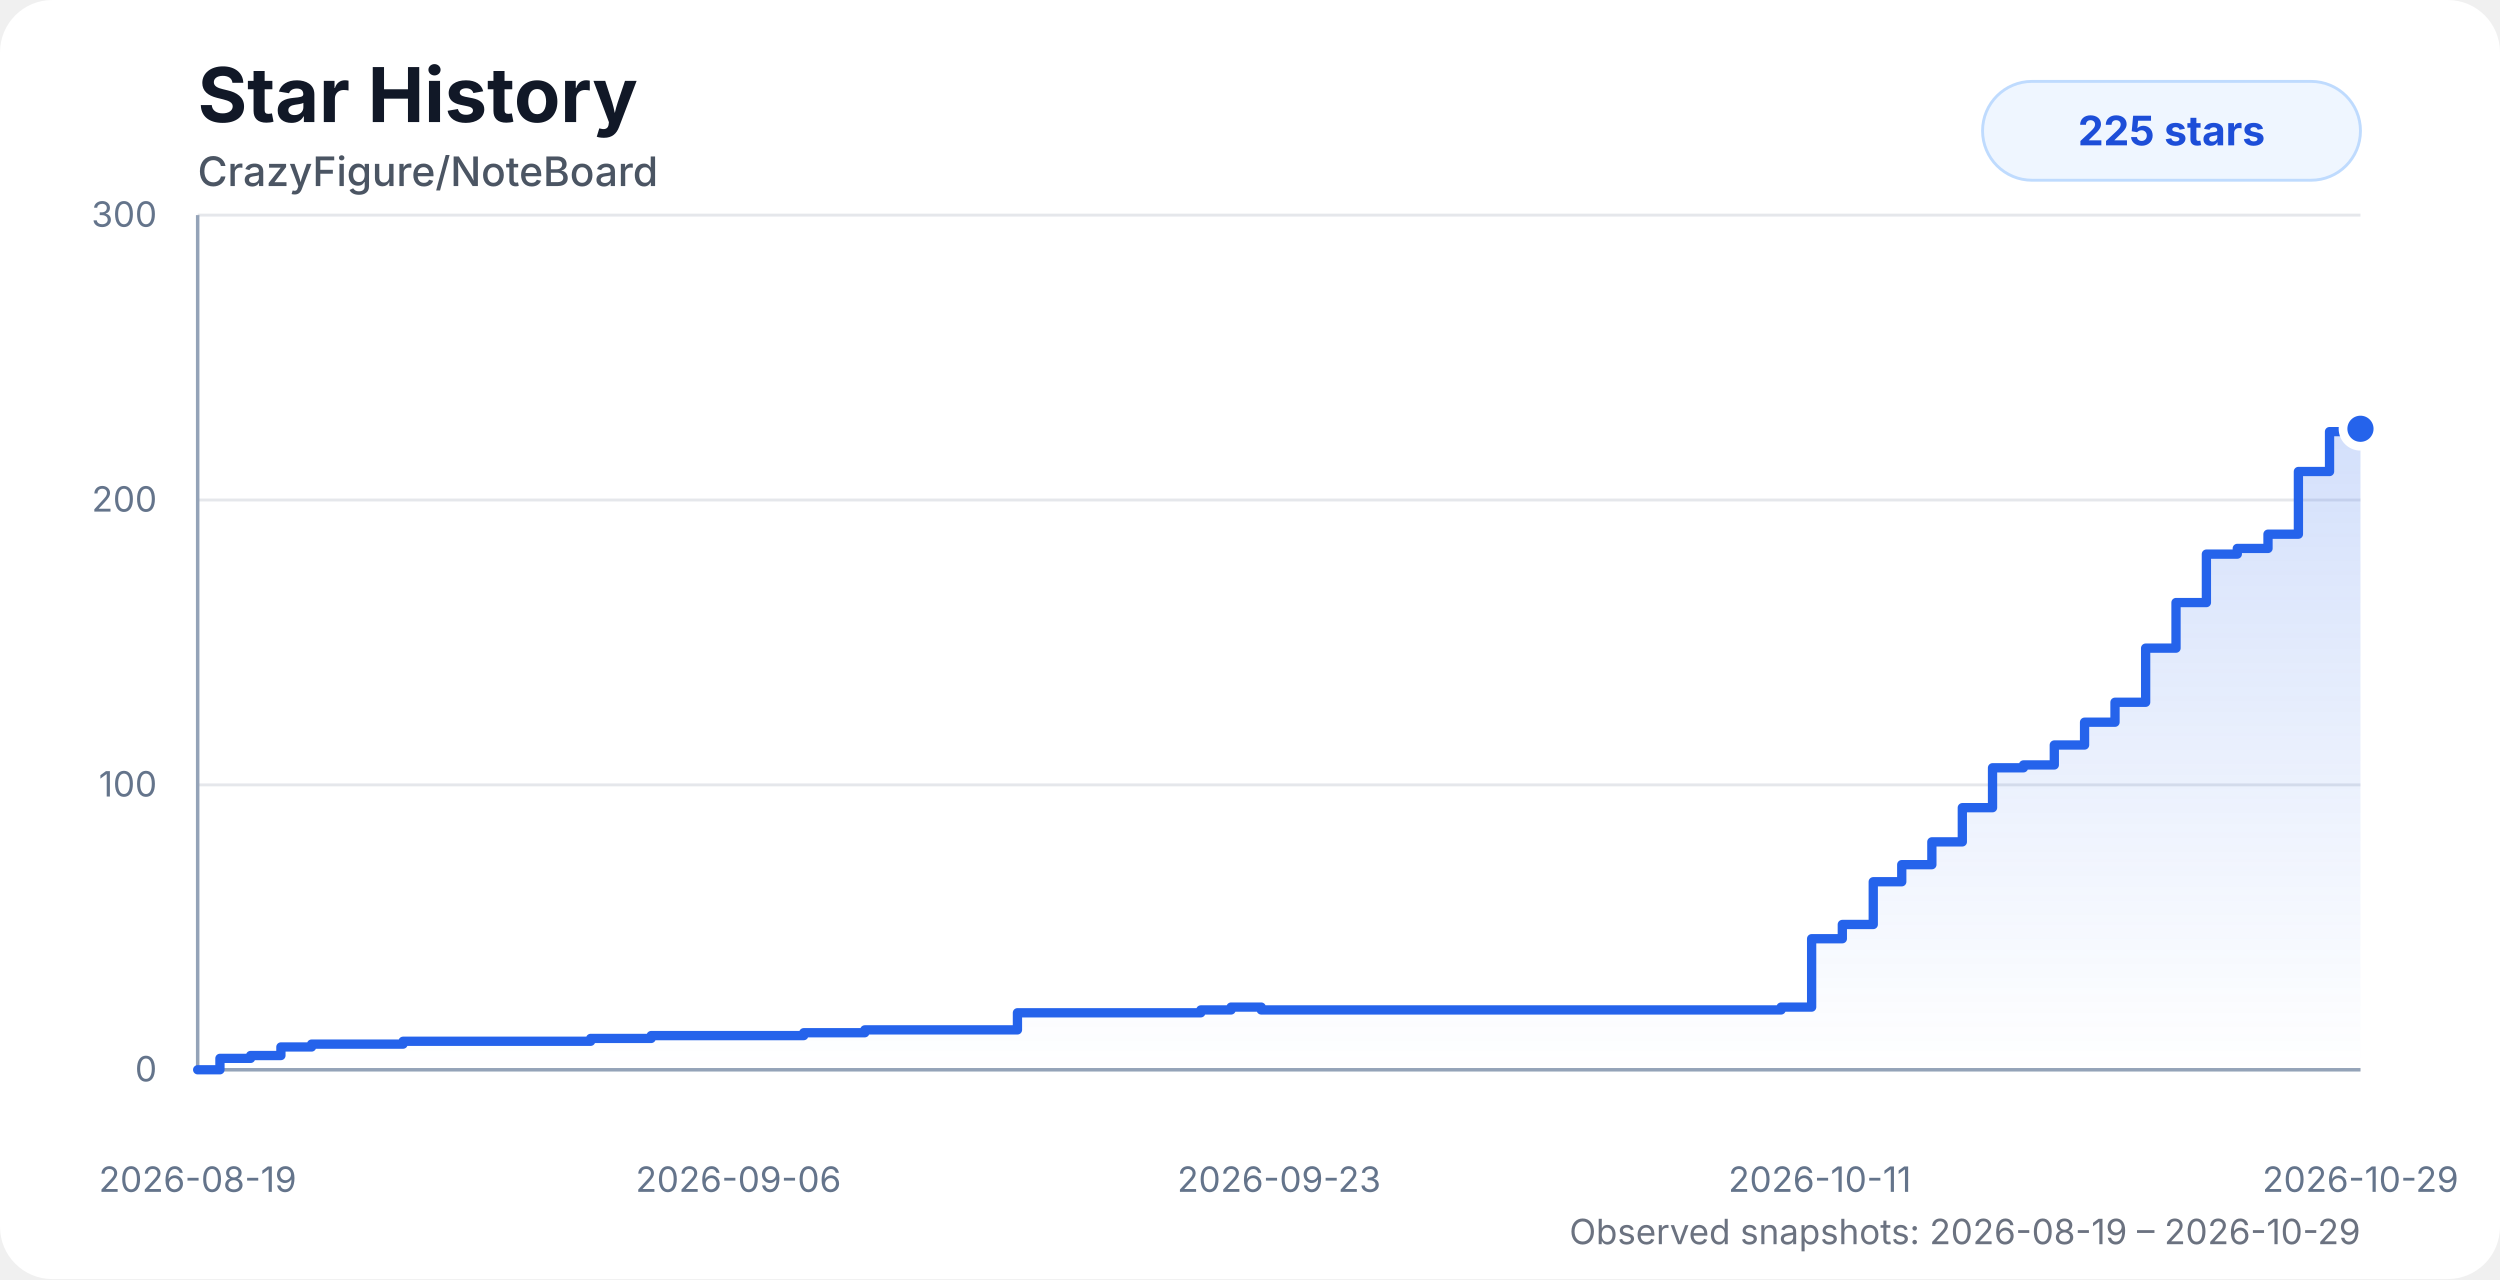
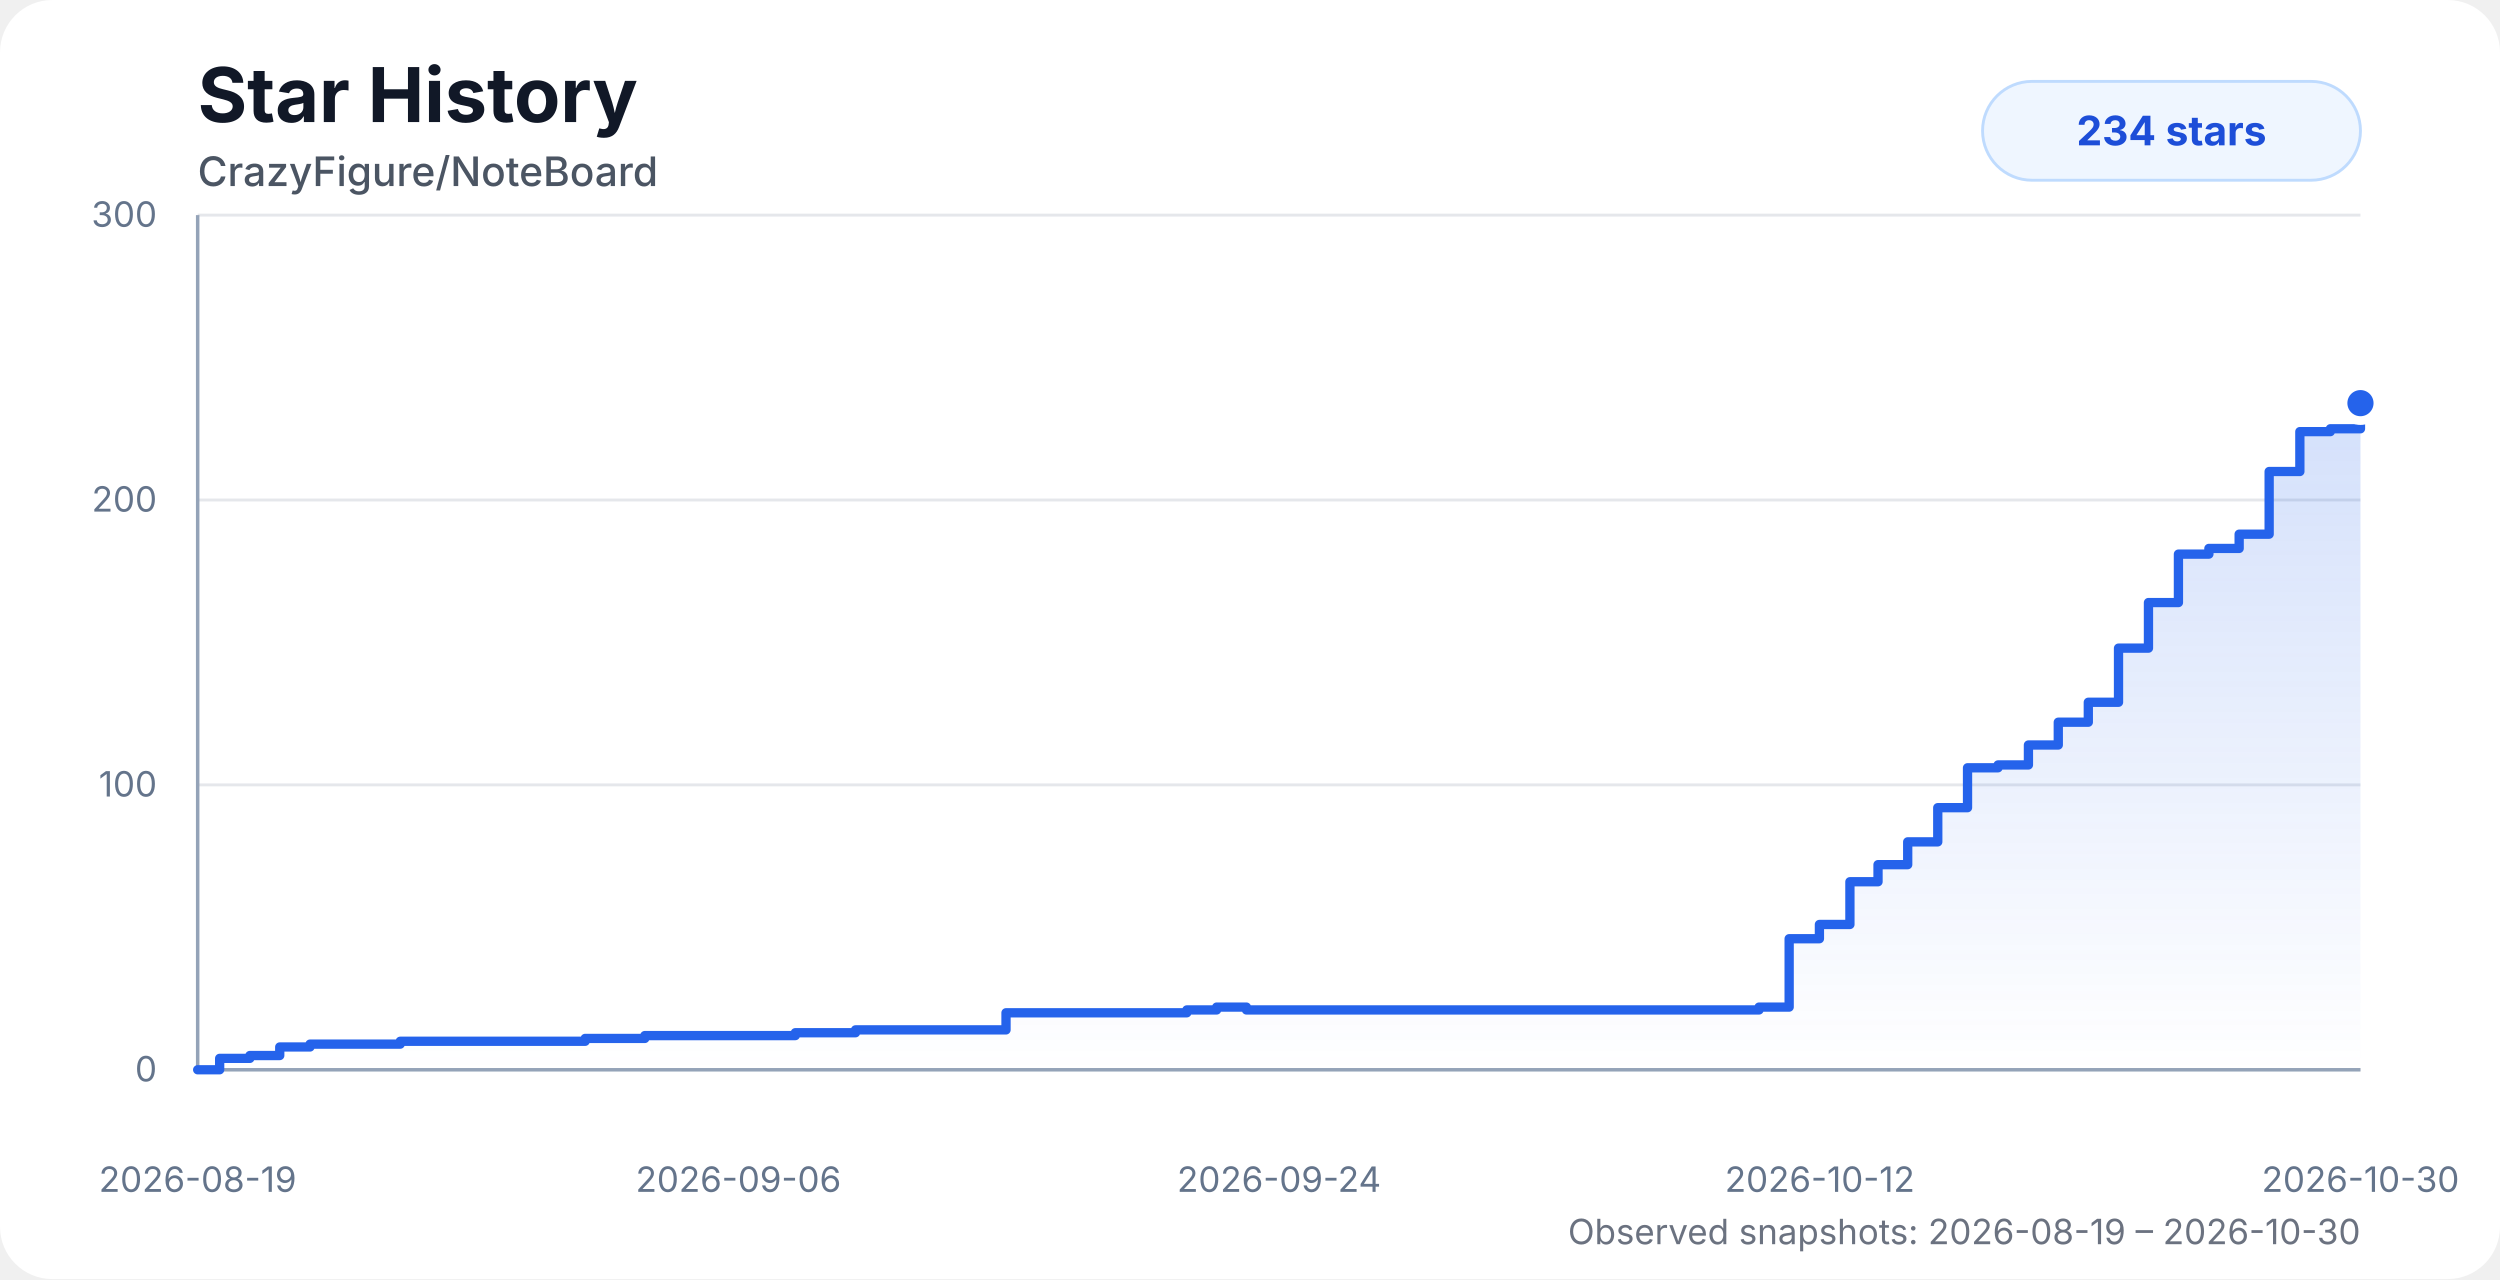
<svg xmlns="http://www.w3.org/2000/svg" width="860" height="440" viewBox="0 0 860 440" role="img" aria-labelledby="title desc">
  <style>
    .chart-bg { fill: #ffffff; }
    .title { fill: #111827; font: 700 26px system-ui, -apple-system, BlinkMacSystemFont, "Segoe UI", sans-serif; }
    .subtitle { fill: #4b5563; font: 500 14px system-ui, -apple-system, BlinkMacSystemFont, "Segoe UI", sans-serif; }
    .axis-label { fill: #64748b; font: 12px system-ui, -apple-system, BlinkMacSystemFont, "Segoe UI", sans-serif; }
    .grid { stroke: #e5e7eb; stroke-width: 1; }
    .axis { stroke: #94a3b8; stroke-width: 1.2; }
    .area { fill: url(#starGradient); opacity: 0.28; }
    .line { fill: none; stroke: #2563eb; stroke-width: 3.2; stroke-linecap: round; stroke-linejoin: round; }
    .dot { fill: #2563eb; stroke: #ffffff; stroke-width: 3; }
    .badge { fill: #eff6ff; stroke: #bfdbfe; }
    .badge-text { fill: #1d4ed8; font: 700 14px system-ui, -apple-system, BlinkMacSystemFont, "Segoe UI", sans-serif; }
    .status { fill: #6b7280; font: 12px system-ui, -apple-system, BlinkMacSystemFont, "Segoe UI", sans-serif; }
    @media (prefers-color-scheme: dark) {
      .chart-bg { fill: #0d1117; }
      .title { fill: #f8fafc; }
      .subtitle { fill: #cbd5e1; }
      .axis-label { fill: #94a3b8; }
      .grid { stroke: #1f2937; }
      .axis { stroke: #475569; }
      .dot { stroke: #0d1117; }
      .badge { fill: #172554; stroke: #1d4ed8; }
      .badge-text { fill: #bfdbfe; }
      .status { fill: #94a3b8; }
    }
  </style>
  <defs>
    <linearGradient id="starGradient" x1="0" x2="0" y1="0" y2="1">
      <stop offset="0%" stop-color="#2563eb" stop-opacity="0.72" />
      <stop offset="100%" stop-color="#2563eb" stop-opacity="0" />
    </linearGradient>
  </defs>
  <rect class="chart-bg" width="860" height="440" rx="18" />
  <text class="title" x="68" y="42">Star History</text>
  <text class="subtitle" x="68" y="64">CrazyFigure/NoteBoard</text>
  <g>
    <line class="grid" x1="68" y1="368" x2="812" y2="368" />
    <line class="grid" x1="68" y1="270" x2="812" y2="270" />
    <line class="grid" x1="68" y1="172" x2="812" y2="172" />
    <line class="grid" x1="68" y1="74" x2="812" y2="74" />
    <line class="axis" x1="68" y1="74" x2="68" y2="368" />
    <line class="axis" x1="68" y1="368" x2="812" y2="368" />
    <text class="axis-label" x="54" y="372" text-anchor="end">0</text>
    <text class="axis-label" x="54" y="274" text-anchor="end">100</text>
    <text class="axis-label" x="54" y="176" text-anchor="end">200</text>
    <text class="axis-label" x="54" y="78" text-anchor="end">300</text>
    <text class="axis-label" x="68" y="410" text-anchor="middle">2026-08-19</text>
    <text class="axis-label" x="254" y="410" text-anchor="middle">2026-09-06</text>
-     <text class="axis-label" x="440" y="410" text-anchor="middle">2026-09-23</text>
-     <text class="axis-label" x="626" y="410" text-anchor="middle">2026-10-11</text>
-     <text class="axis-label" x="812" y="410" text-anchor="middle">2026-10-29</text>
+     <text class="axis-label" x="440" y="410" text-anchor="middle">2026-09-24</text>
+     <text class="axis-label" x="626" y="410" text-anchor="middle">2026-10-12</text>
+     <text class="axis-label" x="812" y="410" text-anchor="middle">2026-10-30</text>
  </g>
-   <path class="area" d="M 68 368 H 68 V 368 H 75.66 V 364.08 H 86.2 V 363.1 H 96.63 V 360.16 H 107.18 V 359.18 H 117.67 V 359.18 H 128.12 V 359.18 H 138.66 V 358.2 H 152.89 V 358.2 H 164.14 V 358.2 H 172.42 V 358.2 H 182.43 V 358.2 H 193.04 V 358.2 H 203.18 V 357.22 H 213.52 V 357.22 H 224 V 356.24 H 234.53 V 356.24 H 244.95 V 356.24 H 255.53 V 356.24 H 266.08 V 356.24 H 276.49 V 355.26 H 287.01 V 355.26 H 297.49 V 354.28 H 308 V 354.28 H 318.4 V 354.28 H 329.06 V 354.28 H 339.62 V 354.28 H 350 V 348.4 H 360.47 V 348.4 H 370.97 V 348.4 H 381.39 V 348.4 H 391.87 V 348.4 H 402.54 V 348.4 H 413.08 V 347.42 H 423.49 V 346.44 H 433.86 V 347.42 H 444.42 V 347.42 H 454.88 V 347.42 H 465.37 V 347.42 H 476.06 V 347.42 H 486.73 V 347.42 H 497.2 V 347.42 H 507.62 V 347.42 H 518.28 V 347.42 H 528.69 V 347.42 H 538.99 V 347.42 H 549.64 V 347.42 H 560.21 V 347.42 H 570.89 V 347.42 H 581.24 V 347.42 H 591.83 V 347.42 H 602.3 V 347.42 H 612.7 V 346.44 H 623.2 V 322.92 H 633.76 V 318.02 H 644.4 V 303.32 H 654.2 V 297.44 H 664.56 V 289.6 H 675.04 V 277.84 H 685.43 V 264.12 H 696.08 V 263.14 H 706.68 V 256.28 H 717.09 V 248.44 H 727.56 V 241.58 H 738.1 V 222.96 H 748.55 V 207.28 H 759 V 190.62 H 769.63 V 188.66 H 780.19 V 183.76 H 790.65 V 162.2 H 801.36 V 148.48 H 812 V 147.5 L 812 368 L 68 368 Z" />
-   <path class="line" d="M 68 368 H 68 V 368 H 75.66 V 364.08 H 86.2 V 363.1 H 96.63 V 360.16 H 107.18 V 359.18 H 117.67 V 359.18 H 128.12 V 359.18 H 138.66 V 358.2 H 152.89 V 358.2 H 164.14 V 358.2 H 172.42 V 358.2 H 182.43 V 358.2 H 193.04 V 358.2 H 203.18 V 357.22 H 213.52 V 357.22 H 224 V 356.24 H 234.53 V 356.24 H 244.95 V 356.24 H 255.53 V 356.24 H 266.08 V 356.24 H 276.49 V 355.26 H 287.01 V 355.26 H 297.49 V 354.28 H 308 V 354.28 H 318.4 V 354.28 H 329.06 V 354.28 H 339.62 V 354.28 H 350 V 348.4 H 360.47 V 348.4 H 370.97 V 348.4 H 381.39 V 348.4 H 391.87 V 348.4 H 402.54 V 348.4 H 413.08 V 347.42 H 423.49 V 346.44 H 433.86 V 347.42 H 444.42 V 347.42 H 454.88 V 347.42 H 465.37 V 347.42 H 476.06 V 347.42 H 486.73 V 347.42 H 497.2 V 347.42 H 507.62 V 347.42 H 518.28 V 347.42 H 528.69 V 347.42 H 538.99 V 347.42 H 549.64 V 347.42 H 560.21 V 347.42 H 570.89 V 347.42 H 581.24 V 347.42 H 591.83 V 347.42 H 602.3 V 347.42 H 612.7 V 346.44 H 623.2 V 322.92 H 633.76 V 318.02 H 644.4 V 303.32 H 654.2 V 297.44 H 664.56 V 289.6 H 675.04 V 277.84 H 685.43 V 264.12 H 696.08 V 263.14 H 706.68 V 256.28 H 717.09 V 248.44 H 727.56 V 241.58 H 738.1 V 222.96 H 748.55 V 207.28 H 759 V 190.62 H 769.63 V 188.66 H 780.19 V 183.76 H 790.65 V 162.2 H 801.36 V 148.48 H 812 V 147.5" />
-   <circle class="dot" cx="812" cy="147.5" r="6" />
+   <path class="area" d="M 68 368 H 68 V 368 H 75.56 V 364.08 H 85.95 V 363.1 H 96.23 V 360.16 H 106.64 V 359.18 H 116.98 V 359.18 H 127.28 V 359.18 H 137.68 V 358.2 H 151.71 V 358.2 H 162.8 V 358.2 H 170.97 V 358.2 H 180.84 V 358.2 H 191.3 V 358.2 H 201.3 V 357.22 H 211.49 V 357.22 H 221.82 V 356.24 H 232.22 V 356.24 H 242.49 V 356.24 H 252.92 V 356.24 H 263.32 V 356.24 H 273.59 V 355.26 H 283.96 V 355.26 H 294.3 V 354.28 H 304.66 V 354.28 H 314.92 V 354.28 H 325.43 V 354.28 H 335.83 V 354.28 H 346.07 V 348.4 H 356.39 V 348.4 H 366.75 V 348.4 H 377.02 V 348.4 H 387.36 V 348.4 H 397.88 V 348.4 H 408.27 V 347.42 H 418.53 V 346.44 H 428.77 V 347.42 H 439.17 V 347.42 H 449.49 V 347.42 H 459.83 V 347.42 H 470.38 V 347.42 H 480.9 V 347.42 H 491.22 V 347.42 H 501.49 V 347.42 H 512.01 V 347.42 H 522.28 V 347.42 H 532.43 V 347.42 H 542.94 V 347.42 H 553.36 V 347.42 H 563.89 V 347.42 H 574.1 V 347.42 H 584.53 V 347.42 H 594.86 V 347.42 H 605.11 V 346.44 H 615.47 V 322.92 H 625.88 V 318.02 H 636.37 V 303.32 H 646.04 V 297.44 H 656.25 V 289.6 H 666.59 V 277.84 H 676.83 V 264.12 H 687.33 V 263.14 H 697.78 V 256.28 H 708.05 V 248.44 H 718.38 V 241.58 H 728.77 V 222.96 H 739.07 V 207.28 H 749.38 V 190.62 H 759.86 V 188.66 H 770.27 V 183.76 H 780.59 V 162.2 H 791.15 V 148.48 H 801.64 V 147.5 H 812 V 138.68 L 812 368 L 68 368 Z" />
+   <path class="line" d="M 68 368 H 68 V 368 H 75.56 V 364.08 H 85.95 V 363.1 H 96.23 V 360.16 H 106.64 V 359.18 H 116.98 V 359.18 H 127.28 V 359.18 H 137.68 V 358.2 H 151.71 V 358.2 H 162.8 V 358.2 H 170.97 V 358.2 H 180.84 V 358.2 H 191.3 V 358.2 H 201.3 V 357.22 H 211.49 V 357.22 H 221.82 V 356.24 H 232.22 V 356.24 H 242.49 V 356.24 H 252.92 V 356.24 H 263.32 V 356.24 H 273.59 V 355.26 H 283.96 V 355.26 H 294.3 V 354.28 H 304.66 V 354.28 H 314.92 V 354.28 H 325.43 V 354.28 H 335.83 V 354.28 H 346.07 V 348.4 H 356.39 V 348.4 H 366.75 V 348.4 H 377.02 V 348.4 H 387.36 V 348.4 H 397.88 V 348.4 H 408.27 V 347.42 H 418.53 V 346.44 H 428.77 V 347.42 H 439.17 V 347.42 H 449.49 V 347.42 H 459.83 V 347.42 H 470.38 V 347.42 H 480.9 V 347.42 H 491.22 V 347.42 H 501.49 V 347.42 H 512.01 V 347.42 H 522.28 V 347.42 H 532.43 V 347.42 H 542.94 V 347.42 H 553.36 V 347.42 H 563.89 V 347.42 H 574.1 V 347.42 H 584.53 V 347.42 H 594.86 V 347.42 H 605.11 V 346.44 H 615.47 V 322.92 H 625.88 V 318.02 H 636.37 V 303.32 H 646.04 V 297.44 H 656.25 V 289.6 H 666.59 V 277.84 H 676.83 V 264.12 H 687.33 V 263.14 H 697.78 V 256.28 H 708.05 V 248.44 H 718.38 V 241.58 H 728.77 V 222.96 H 739.07 V 207.28 H 749.38 V 190.62 H 759.86 V 188.66 H 770.27 V 183.76 H 780.59 V 162.2 H 791.15 V 148.48 H 801.64 V 147.5 H 812 V 138.68" />
+   <circle class="dot" cx="812" cy="138.68" r="6" />
  <rect class="badge" x="682" y="28" width="130" height="34" rx="17" />
-   <text class="badge-text" x="747" y="50" text-anchor="middle">225 stars</text>
-   <text class="status" x="812" y="428" text-anchor="end">Observed snapshots: 2026-08-19 – 2026-10-29</text>
+   <text class="badge-text" x="747" y="50" text-anchor="middle">234 stars</text>
+   <text class="status" x="812" y="428" text-anchor="end">Observed snapshots: 2026-08-19 – 2026-10-30</text>
</svg>
